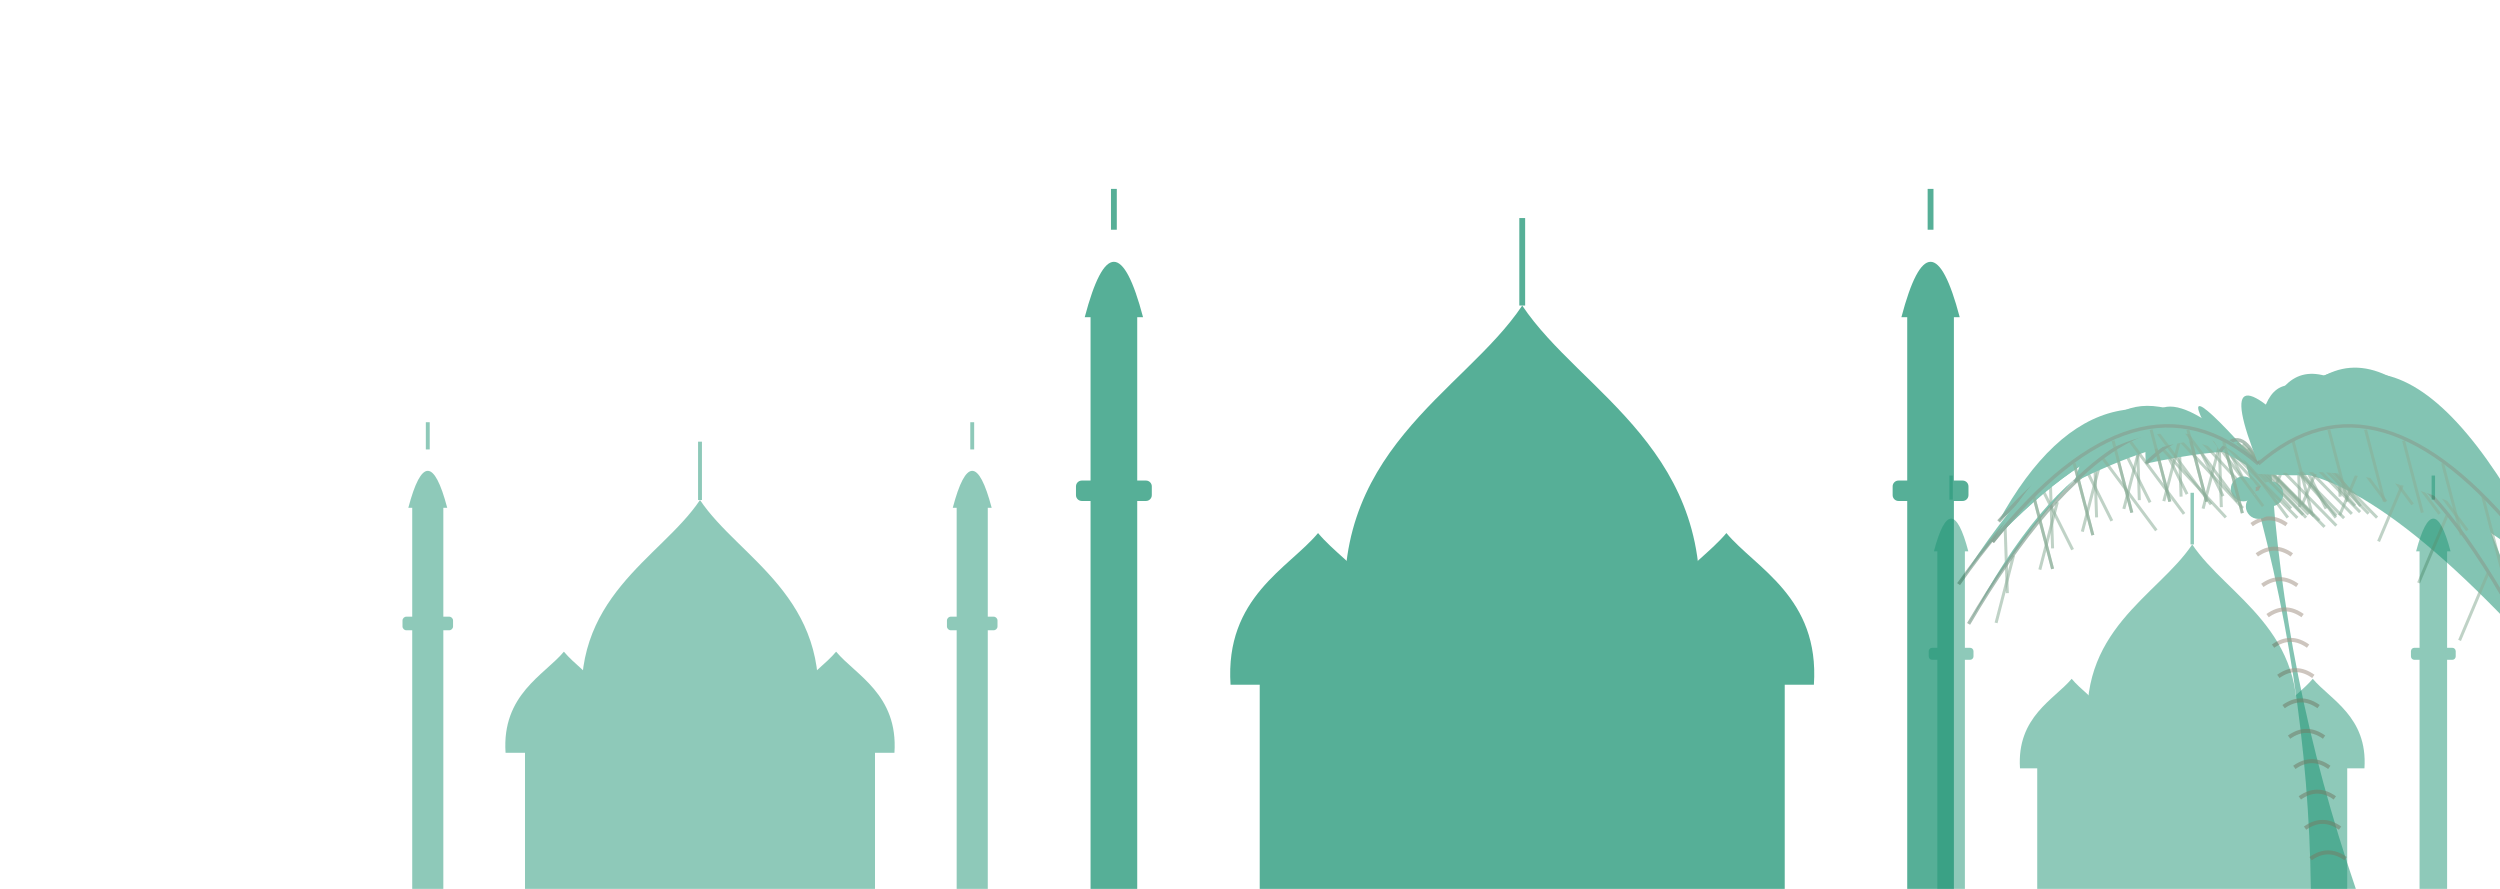
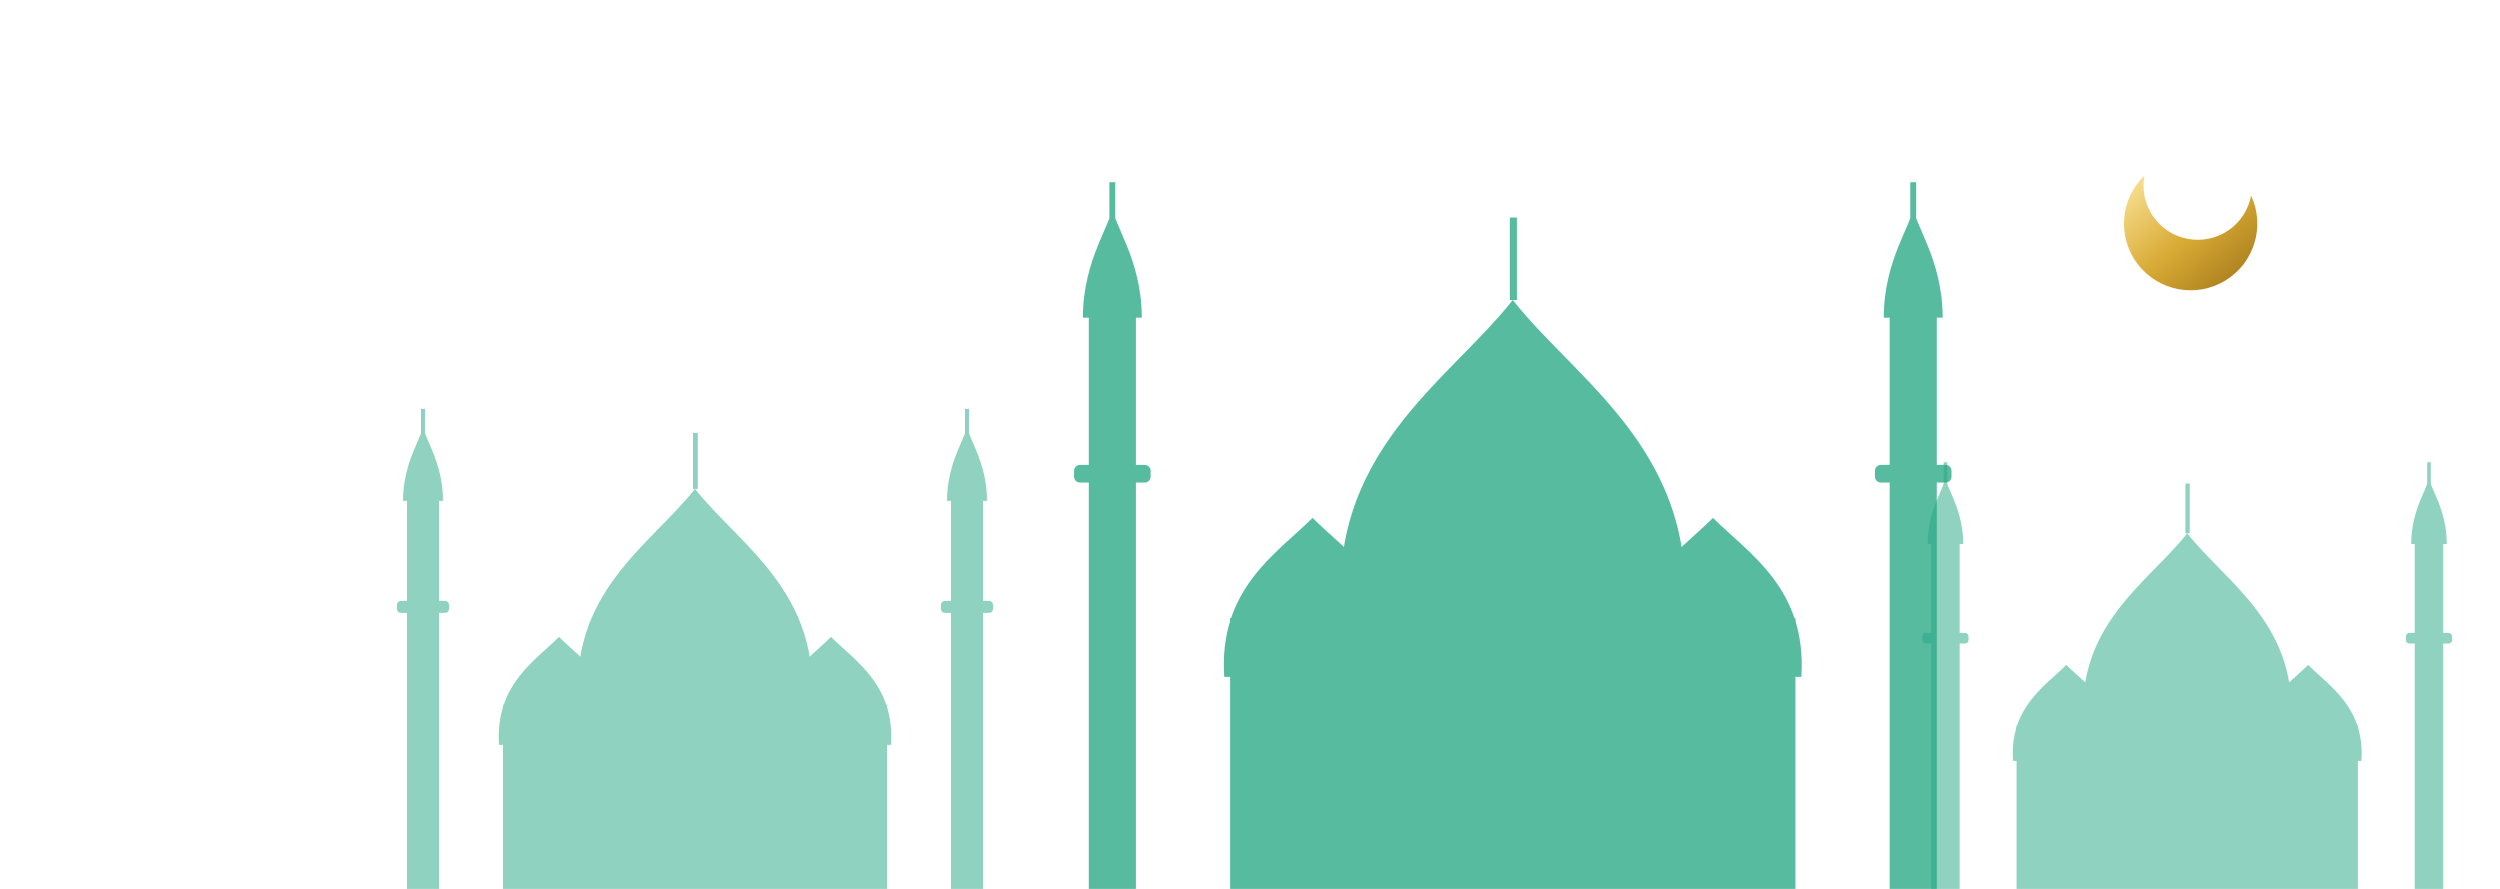
<svg xmlns="http://www.w3.org/2000/svg" viewBox="0 0 900 320" width="900" height="320">
  <defs>
    <linearGradient id="sky" x1="0" y1="0" x2="0" y2="1">
-       <stop offset="0" stop-color="#8FCBE6" />
-       <stop offset=".55" stop-color="#CFE9F1" />
-       <stop offset="1" stop-color="#F6F1E2" />
+       <stop offset="0" stop-color="#BEE2D8" />
+       <stop offset=".48" stop-color="#E4F2EA" />
+       <stop offset="1" stop-color="#FBF4DC" />
    </linearGradient>
+     <radialGradient id="sunDisk" cx=".5" cy=".5" r=".5">
+       <stop offset="0" stop-color="#FFFDF0" />
+       <stop offset=".45" stop-color="#FCE28E" />
+       <stop offset=".85" stop-color="#F5CA63" stop-opacity=".55" />
+       <stop offset="1" stop-color="#F5CA63" stop-opacity="0" />
+     </radialGradient>
    <linearGradient id="wall" x1="0" y1="0" x2="1" y2="0">
-       <stop offset="0" stop-color="#FFFEFA" />
-       <stop offset=".6" stop-color="#F6EFDF" />
-       <stop offset="1" stop-color="#E4D8BE" />
+       <stop offset="0" stop-color="#FFFDF8" />
+       <stop offset=".6" stop-color="#F6EFE0" />
+       <stop offset="1" stop-color="#E5D8BD" />
    </linearGradient>
    <linearGradient id="wallDark" x1="0" y1="0" x2="1" y2="0">
      <stop offset="0" stop-color="#EDE3CC" />
-       <stop offset="1" stop-color="#D6C7A6" />
+       <stop offset="1" stop-color="#D4C4A0" />
    </linearGradient>
-     <radialGradient id="dome" cx=".36" cy=".3" r=".85">
-       <stop offset="0" stop-color="#FFFFFF" />
-       <stop offset=".45" stop-color="#F5EEDD" />
-       <stop offset="1" stop-color="#CDBD98" />
+     <radialGradient id="dome" cx=".35" cy=".28" r=".82">
+       <stop offset="0" stop-color="#35B896" />
+       <stop offset=".48" stop-color="#087E65" />
+       <stop offset="1" stop-color="#043A30" />
    </radialGradient>
    <linearGradient id="gold" x1="0" y1="0" x2="1" y2="1">
-       <stop offset="0" stop-color="#F6DC8C" />
+       <stop offset="0" stop-color="#FCE69E" />
      <stop offset=".5" stop-color="#D9AB36" />
-       <stop offset="1" stop-color="#A47A1C" />
+       <stop offset="1" stop-color="#9E7316" />
    </linearGradient>
    <linearGradient id="window" x1="0" y1="0" x2="0" y2="1">
-       <stop offset="0" stop-color="#6E968D" />
-       <stop offset="1" stop-color="#3F6A61" />
+       <stop offset="0" stop-color="#C9831B" />
+       <stop offset=".45" stop-color="#F3B740" />
+       <stop offset="1" stop-color="#FFF3B8" />
+     </linearGradient>
+     <linearGradient id="windowDeep" x1="0" y1="0" x2="0" y2="1">
+       <stop offset="0" stop-color="#05352C" />
+       <stop offset=".55" stop-color="#086A55" />
+       <stop offset="1" stop-color="#159A7C" />
    </linearGradient>
    <linearGradient id="grass" x1="0" y1="0" x2="0" y2="1">
-       <stop offset="0" stop-color="#9BD08C" />
-       <stop offset="1" stop-color="#4F995C" />
+       <stop offset="0" stop-color="#8CCB6E" />
+       <stop offset="1" stop-color="#2D7A47" />
    </linearGradient>
-     <radialGradient id="tree" cx=".35" cy=".3" r=".8">
-       <stop offset="0" stop-color="#8CCB6E" />
-       <stop offset=".6" stop-color="#4E9E4F" />
-       <stop offset="1" stop-color="#2D6E3D" />
-     </radialGradient>
+     <linearGradient id="tree" x1="0" y1="0" x2="0.4" y2="1">
+       <stop offset="0" stop-color="#98D66C" />
+       <stop offset=".55" stop-color="#439952" />
+       <stop offset="1" stop-color="#1E5D38" />
+     </linearGradient>
+     <linearGradient id="treeBack" x1="0" y1="0" x2="0" y2="1">
+       <stop offset="0" stop-color="#6EB862" />
+       <stop offset="1" stop-color="#1B5233" />
+     </linearGradient>
    <linearGradient id="leaf" x1="0" y1="0" x2="1" y2="1">
-       <stop offset="0" stop-color="#5BAA5E" />
-       <stop offset="1" stop-color="#2C6A3E" />
+       <stop offset="0" stop-color="#64B85F" />
+       <stop offset="1" stop-color="#22603A" />
    </linearGradient>
    <linearGradient id="trunk" x1="0" y1="0" x2="1" y2="0">
-       <stop offset="0" stop-color="#A07B4E" />
-       <stop offset="1" stop-color="#6E5030" />
+       <stop offset="0" stop-color="#9A7144" />
+       <stop offset="1" stop-color="#5E4124" />
    </linearGradient>
    <linearGradient id="page" x1="0" y1="0" x2="1" y2="0">
-       <stop offset="0" stop-color="#F3E7C8" />
-       <stop offset=".85" stop-color="#FFFBEF" />
-       <stop offset="1" stop-color="#EADBB5" />
+       <stop offset="0" stop-color="#F4E8CA" />
+       <stop offset=".82" stop-color="#FFFDF6" />
+       <stop offset="1" stop-color="#E6D5AD" />
    </linearGradient>
    <linearGradient id="pageR" x1="1" y1="0" x2="0" y2="0">
-       <stop offset="0" stop-color="#F3E7C8" />
-       <stop offset=".85" stop-color="#FFFBEF" />
-       <stop offset="1" stop-color="#EADBB5" />
+       <stop offset="0" stop-color="#F4E8CA" />
+       <stop offset=".82" stop-color="#FFFDF6" />
+       <stop offset="1" stop-color="#E6D5AD" />
    </linearGradient>
    <linearGradient id="wood" x1="0" y1="0" x2="1" y2="1">
-       <stop offset="0" stop-color="#B07A43" />
-       <stop offset="1" stop-color="#6F4521" />
+       <stop offset="0" stop-color="#C88A4B" />
+       <stop offset=".5" stop-color="#9C622B" />
+       <stop offset="1" stop-color="#5D3714" />
    </linearGradient>
    <linearGradient id="emerald" x1="0" y1="0" x2="1" y2="1">
      <stop offset="0" stop-color="#14A07F" />
      <stop offset=".55" stop-color="#087E65" />
      <stop offset="1" stop-color="#06473D" />
    </linearGradient>
    <radialGradient id="glow" cx=".5" cy=".5" r=".5">
      <stop offset="0" stop-color="#FFF4C7" />
      <stop offset=".6" stop-color="#F7C65A" />
      <stop offset="1" stop-color="#E09A2A" />
    </radialGradient>
    <radialGradient id="halo" cx=".5" cy=".5" r=".5">
-       <stop offset="0" stop-color="#FFE7A0" stop-opacity=".75" />
-       <stop offset="1" stop-color="#FFE7A0" stop-opacity="0" />
+       <stop offset="0" stop-color="#FFEAA6" stop-opacity=".82" />
+       <stop offset="1" stop-color="#FFEAA6" stop-opacity="0" />
    </radialGradient>
    <filter id="soft" x="-20%" y="-20%" width="140%" height="140%">
      <feGaussianBlur stdDeviation="6" />
    </filter>
    <filter id="shadow" x="-20%" y="-20%" width="140%" height="160%">
-       <feDropShadow dx="0" dy="6" stdDeviation="8" flood-color="#2b2b1f" flood-opacity=".22" />
+       <feDropShadow dx="0" dy="6" stdDeviation="8" flood-color="#132A23" flood-opacity=".22" />
    </filter>
    <pattern id="lattice" width="48" height="48" patternUnits="userSpaceOnUse">
      <g fill="none" stroke="#087E65" stroke-width="1.6" opacity=".55">
        <path d="M24 4 L30 18 L44 24 L30 30 L24 44 L18 30 L4 24 L18 18 Z" />
        <path d="M10 10 L24 16 L38 10 L32 24 L38 38 L24 32 L10 38 L16 24 Z" />
        <path d="M0 0 L10 10 M48 0 L38 10 M0 48 L10 38 M48 48 L38 38" />
      </g>
    </pattern>
    <pattern id="latticeGold" width="48" height="48" patternUnits="userSpaceOnUse">
      <g fill="none" stroke="#D9AB36" stroke-width="1.4" opacity=".5">
        <path d="M24 4 L30 18 L44 24 L30 30 L24 44 L18 30 L4 24 L18 18 Z" />
        <path d="M10 10 L24 16 L38 10 L32 24 L38 38 L24 32 L10 38 L16 24 Z" />
      </g>
    </pattern>
  </defs>
-   <g transform="translate(380.0 68.0) scale(1.050)">
-     <g fill="#1E9474" opacity="0.75">
-       <rect x="12" y="40" width="16" height="200" />
-       <path d="M10 44 Q20 6 30 44 Z" />
-       <rect x="19" y="0" width="2" height="14" />
-       <rect x="7" y="100" width="26" height="7" rx="2" />
-       <rect x="292" y="40" width="16" height="200" />
-       <path d="M290 44 Q300 6 310 44 Z" />
-       <rect x="299" y="0" width="2" height="14" />
-       <rect x="287" y="100" width="26" height="7" rx="2" />
-       <rect x="70" y="150" width="180" height="90" />
-       <path d="M100 152 C92 90 140 70 160 40 C180 70 228 90 220 152 Z" />
-       <rect x="159" y="10" width="2" height="30" />
-       <path d="M60 170 C58 140 80 130 90 118 C100 130 122 140 120 170 Z" />
-       <path d="M200 170 C198 140 220 130 230 118 C240 130 262 140 260 170 Z" />
+   <g transform="translate(375.0 65.6) scale(1.060)">
+     <g fill="#26A884" opacity="0.78">
+       <rect x="16" y="44" width="16" height="196" />
+       <path d="M14 46 C14 26 24 14 24 8 C24 14 34 26 34 46 Z" />
+       <rect x="23" y="0" width="2" height="12" />
+       <rect x="11" y="96" width="26" height="6" rx="2" />
+       <rect x="288" y="44" width="16" height="196" />
+       <path d="M286 46 C286 26 296 14 296 8 C296 14 306 26 306 46 Z" />
+       <rect x="295" y="0" width="2" height="12" />
+       <rect x="283" y="96" width="26" height="6" rx="2" />
+       <rect x="64" y="148" width="192" height="92" />
+       <path d="M102 150 C96 92 138 68 160 40 C182 68 224 92 218 150 Z" />
+       <rect x="159" y="12" width="2.4" height="28" />
+       <path d="M62 168 C60 138 80 126 92 114 C104 126 124 138 122 168 Z" />
+       <path d="M198 168 C196 138 216 126 228 114 C240 126 260 138 258 168 Z" />
    </g>
  </g>
-   <g transform="translate(140.0 152.0) scale(0.700)">
-     <g fill="#1E9474" opacity="0.5">
-       <rect x="12" y="40" width="16" height="200" />
-       <path d="M10 44 Q20 6 30 44 Z" />
-       <rect x="19" y="0" width="2" height="14" />
-       <rect x="7" y="100" width="26" height="7" rx="2" />
-       <rect x="292" y="40" width="16" height="200" />
-       <path d="M290 44 Q300 6 310 44 Z" />
-       <rect x="299" y="0" width="2" height="14" />
-       <rect x="287" y="100" width="26" height="7" rx="2" />
-       <rect x="70" y="150" width="180" height="90" />
-       <path d="M100 152 C92 90 140 70 160 40 C180 70 228 90 220 152 Z" />
-       <rect x="159" y="10" width="2" height="30" />
-       <path d="M60 170 C58 140 80 130 90 118 C100 130 122 140 120 170 Z" />
-       <path d="M200 170 C198 140 220 130 230 118 C240 130 262 140 260 170 Z" />
+   <g transform="translate(135.0 147.2) scale(0.720)">
+     <g fill="#26A884" opacity="0.52">
+       <rect x="16" y="44" width="16" height="196" />
+       <path d="M14 46 C14 26 24 14 24 8 C24 14 34 26 34 46 Z" />
+       <rect x="23" y="0" width="2" height="12" />
+       <rect x="11" y="96" width="26" height="6" rx="2" />
+       <rect x="288" y="44" width="16" height="196" />
+       <path d="M286 46 C286 26 296 14 296 8 C296 14 306 26 306 46 Z" />
+       <rect x="295" y="0" width="2" height="12" />
+       <rect x="283" y="96" width="26" height="6" rx="2" />
+       <rect x="64" y="148" width="192" height="92" />
+       <path d="M102 150 C96 92 138 68 160 40 C182 68 224 92 218 150 Z" />
+       <rect x="159" y="12" width="2.4" height="28" />
+       <path d="M62 168 C60 138 80 126 92 114 C104 126 124 138 122 168 Z" />
+       <path d="M198 168 C196 138 216 126 228 114 C240 126 260 138 258 168 Z" />
    </g>
  </g>
-   <g transform="translate(690.0 171.2) scale(0.620)">
-     <g fill="#1E9474" opacity="0.5">
-       <rect x="12" y="40" width="16" height="200" />
-       <path d="M10 44 Q20 6 30 44 Z" />
-       <rect x="19" y="0" width="2" height="14" />
-       <rect x="7" y="100" width="26" height="7" rx="2" />
-       <rect x="292" y="40" width="16" height="200" />
-       <path d="M290 44 Q300 6 310 44 Z" />
-       <rect x="299" y="0" width="2" height="14" />
-       <rect x="287" y="100" width="26" height="7" rx="2" />
-       <rect x="70" y="150" width="180" height="90" />
-       <path d="M100 152 C92 90 140 70 160 40 C180 70 228 90 220 152 Z" />
-       <rect x="159" y="10" width="2" height="30" />
-       <path d="M60 170 C58 140 80 130 90 118 C100 130 122 140 120 170 Z" />
-       <path d="M200 170 C198 140 220 130 230 118 C240 130 262 140 260 170 Z" />
+   <g transform="translate(685.0 166.4) scale(0.640)">
+     <g fill="#26A884" opacity="0.52">
+       <rect x="16" y="44" width="16" height="196" />
+       <path d="M14 46 C14 26 24 14 24 8 C24 14 34 26 34 46 Z" />
+       <rect x="23" y="0" width="2" height="12" />
+       <rect x="11" y="96" width="26" height="6" rx="2" />
+       <rect x="288" y="44" width="16" height="196" />
+       <path d="M286 46 C286 26 296 14 296 8 C296 14 306 26 306 46 Z" />
+       <rect x="295" y="0" width="2" height="12" />
+       <rect x="283" y="96" width="26" height="6" rx="2" />
+       <rect x="64" y="148" width="192" height="92" />
+       <path d="M102 150 C96 92 138 68 160 40 C182 68 224 92 218 150 Z" />
+       <rect x="159" y="12" width="2.4" height="28" />
+       <path d="M62 168 C60 138 80 126 92 114 C104 126 124 138 122 168 Z" />
+       <path d="M198 168 C196 138 216 126 228 114 C240 126 260 138 258 168 Z" />
    </g>
  </g>
-   <g opacity=".55" transform="translate(840.0 320.0) scale(0.900)">
-     <path d="M-9 0 Q-10 -85.0 -35.0 -170.0 L-25.0 -170.0 Q-20 -85.0 9 0 Z" fill="#1E9474" />
-     <path d="M-9.1 -12.1 q7 -5 14 0" stroke="#5A4026" stroke-width="1.6" fill="none" opacity=".55" />
-     <path d="M-11.3 -24.3 q7 -5 14 0" stroke="#5A4026" stroke-width="1.6" fill="none" opacity=".55" />
-     <path d="M-13.4 -36.4 q7 -5 14 0" stroke="#5A4026" stroke-width="1.6" fill="none" opacity=".55" />
-     <path d="M-15.6 -48.6 q7 -5 14 0" stroke="#5A4026" stroke-width="1.6" fill="none" opacity=".55" />
-     <path d="M-17.7 -60.7 q7 -5 14 0" stroke="#5A4026" stroke-width="1.6" fill="none" opacity=".55" />
-     <path d="M-19.9 -72.9 q7 -5 14 0" stroke="#5A4026" stroke-width="1.6" fill="none" opacity=".55" />
-     <path d="M-22.0 -85.0 q7 -5 14 0" stroke="#5A4026" stroke-width="1.6" fill="none" opacity=".55" />
-     <path d="M-24.1 -97.1 q7 -5 14 0" stroke="#5A4026" stroke-width="1.6" fill="none" opacity=".55" />
-     <path d="M-26.3 -109.3 q7 -5 14 0" stroke="#5A4026" stroke-width="1.6" fill="none" opacity=".55" />
-     <path d="M-28.4 -121.4 q7 -5 14 0" stroke="#5A4026" stroke-width="1.6" fill="none" opacity=".55" />
-     <path d="M-30.6 -133.6 q7 -5 14 0" stroke="#5A4026" stroke-width="1.6" fill="none" opacity=".55" />
-     <path d="M-32.7 -145.7 q7 -5 14 0" stroke="#5A4026" stroke-width="1.6" fill="none" opacity=".55" />
-     <path d="M-34.9 -157.9 q7 -5 14 0" stroke="#5A4026" stroke-width="1.6" fill="none" opacity=".55" />
-     <path d="M-30.0 -170.0 Q-85.0 -225.6 -149.9 -121.9 Q-82.9 -213.6 -30.0 -166.0 Z" fill="#1E9474" />
-     <path d="M-30.0 -170.0 Q-84.0 -215.6 -149.9 -121.9" stroke="#24563A" stroke-width="1.4" fill="none" opacity=".7" />
-     <path d="M-45.7 -179.7 l0.9 27.0" stroke="#2A6A42" stroke-width="1.2" opacity=".55" />
-     <path d="M-61.8 -183.9 l0.9 27.0" stroke="#2A6A42" stroke-width="1.2" opacity=".55" />
-     <path d="M-78.5 -182.5 l0.9 27.0" stroke="#2A6A42" stroke-width="1.2" opacity=".55" />
-     <path d="M-95.6 -175.6 l0.9 27.0" stroke="#2A6A42" stroke-width="1.2" opacity=".55" />
-     <path d="M-113.2 -163.2 l0.9 27.0" stroke="#2A6A42" stroke-width="1.2" opacity=".55" />
-     <path d="M-131.3 -145.3 l0.9 27.0" stroke="#2A6A42" stroke-width="1.2" opacity=".55" />
-     <path d="M-30.0 -170.0 Q-91.8 -223.5 -133.9 -147.0 Q-61.8 -206.7 -30.0 -166.0 Z" fill="#1E9474" />
-     <path d="M-30.0 -170.0 Q-76.8 -211.1 -133.9 -147.0" stroke="#24563A" stroke-width="1.4" fill="none" opacity=".7" />
-     <path d="M-43.6 -179.1 l13.5 27.0" stroke="#2A6A42" stroke-width="1.2" opacity=".55" />
-     <path d="M-57.6 -184.1 l13.5 27.0" stroke="#2A6A42" stroke-width="1.2" opacity=".55" />
-     <path d="M-72.0 -184.9 l13.5 27.0" stroke="#2A6A42" stroke-width="1.2" opacity=".55" />
-     <path d="M-86.8 -181.6 l13.5 27.0" stroke="#2A6A42" stroke-width="1.2" opacity=".55" />
-     <path d="M-102.1 -174.2 l13.5 27.0" stroke="#2A6A42" stroke-width="1.2" opacity=".55" />
-     <path d="M-117.8 -162.7 l13.5 27.0" stroke="#2A6A42" stroke-width="1.2" opacity=".55" />
-     <path d="M-30.0 -170.0 Q-78.0 -215.8 -75.0 -170.1 Q-22.4 -181.3 -30.0 -166.0 Z" fill="#1E9474" />
-     <path d="M-30.0 -170.0 Q-50.2 -194.6 -75.0 -170.1" stroke="#24563A" stroke-width="1.4" fill="none" opacity=".7" />
-     <path d="M-35.9 -175.5 l25.0 27.0" stroke="#2A6A42" stroke-width="1.2" opacity=".55" />
-     <path d="M-41.9 -179.2 l25.0 27.0" stroke="#2A6A42" stroke-width="1.2" opacity=".55" />
-     <path d="M-48.2 -181.1 l25.0 27.0" stroke="#2A6A42" stroke-width="1.2" opacity=".55" />
-     <path d="M-54.6 -181.1 l25.0 27.0" stroke="#2A6A42" stroke-width="1.2" opacity=".55" />
-     <path d="M-61.2 -179.3 l25.0 27.0" stroke="#2A6A42" stroke-width="1.2" opacity=".55" />
-     <path d="M-68.0 -175.6 l25.0 27.0" stroke="#2A6A42" stroke-width="1.2" opacity=".55" />
-     <path d="M-30.0 -170.0 Q-31.1 -234.2 26.3 -167.7 Q21.8 -169.3 -30.0 -166.0 Z" fill="#1E9474" />
-     <path d="M-30.0 -170.0 Q-4.6 -197.8 26.3 -167.7" stroke="#24563A" stroke-width="1.4" fill="none" opacity=".7" />
-     <path d="M-22.6 -176.3 l23.8 27.0" stroke="#2A6A42" stroke-width="1.2" opacity=".55" />
-     <path d="M-15.1 -180.3 l23.8 27.0" stroke="#2A6A42" stroke-width="1.2" opacity=".55" />
-     <path d="M-7.2 -182.2 l23.8 27.0" stroke="#2A6A42" stroke-width="1.2" opacity=".55" />
-     <path d="M0.8 -181.9 l23.8 27.0" stroke="#2A6A42" stroke-width="1.2" opacity=".55" />
-     <path d="M9.1 -179.3 l23.8 27.0" stroke="#2A6A42" stroke-width="1.2" opacity=".55" />
-     <path d="M17.6 -174.6 l23.8 27.0" stroke="#2A6A42" stroke-width="1.2" opacity=".55" />
-     <path d="M-30.0 -170.0 Q1.8 -254.7 73.9 -147.0 Q31.8 -175.5 -30.0 -166.0 Z" fill="#1E9474" />
-     <path d="M-30.0 -170.0 Q16.8 -211.1 73.9 -147.0" stroke="#24563A" stroke-width="1.4" fill="none" opacity=".7" />
-     <path d="M-16.4 -179.1 l13.5 27.0" stroke="#2A6A42" stroke-width="1.2" opacity=".55" />
-     <path d="M-2.4 -184.1 l13.5 27.0" stroke="#2A6A42" stroke-width="1.2" opacity=".55" />
-     <path d="M12.0 -184.9 l13.5 27.0" stroke="#2A6A42" stroke-width="1.2" opacity=".55" />
-     <path d="M26.8 -181.6 l13.5 27.0" stroke="#2A6A42" stroke-width="1.2" opacity=".55" />
-     <path d="M42.1 -174.2 l13.5 27.0" stroke="#2A6A42" stroke-width="1.2" opacity=".55" />
-     <path d="M57.8 -162.7 l13.5 27.0" stroke="#2A6A42" stroke-width="1.2" opacity=".55" />
-     <path d="M-30.0 -170.0 Q22.9 -261.6 89.9 -121.9 Q25.0 -177.6 -30.0 -166.0 Z" fill="#1E9474" />
-     <path d="M-30.0 -170.0 Q24.0 -215.6 89.9 -121.9" stroke="#24563A" stroke-width="1.4" fill="none" opacity=".7" />
-     <path d="M-14.3 -179.7 l0.9 27.0" stroke="#2A6A42" stroke-width="1.2" opacity=".55" />
-     <path d="M1.8 -183.9 l0.9 27.0" stroke="#2A6A42" stroke-width="1.2" opacity=".55" />
-     <path d="M18.5 -182.5 l0.9 27.0" stroke="#2A6A42" stroke-width="1.2" opacity=".55" />
-     <path d="M35.6 -175.6 l0.9 27.0" stroke="#2A6A42" stroke-width="1.2" opacity=".55" />
-     <path d="M53.2 -163.2 l0.9 27.0" stroke="#2A6A42" stroke-width="1.2" opacity=".55" />
-     <path d="M71.3 -145.3 l0.9 27.0" stroke="#2A6A42" stroke-width="1.2" opacity=".55" />
-     <path d="M-30.0 -170.0 Q-74.4 -225.1 -145.9 -106.0 Q-89.9 -211.8 -30.0 -166.0 Z" fill="#1E9474" />
-     <path d="M-30.0 -170.0 Q-82.2 -214.5 -145.9 -106.0" stroke="#24563A" stroke-width="1.4" fill="none" opacity=".7" />
-     <path d="M-45.1 -179.1 l-7.0 27.0" stroke="#2A6A42" stroke-width="1.2" opacity=".55" />
-     <path d="M-60.8 -182.1 l-7.0 27.0" stroke="#2A6A42" stroke-width="1.2" opacity=".55" />
-     <path d="M-76.8 -179.0 l-7.0 27.0" stroke="#2A6A42" stroke-width="1.2" opacity=".55" />
-     <path d="M-93.4 -169.9 l-7.0 27.0" stroke="#2A6A42" stroke-width="1.2" opacity=".55" />
-     <path d="M-110.4 -154.7 l-7.0 27.0" stroke="#2A6A42" stroke-width="1.2" opacity=".55" />
-     <path d="M-127.9 -133.4 l-7.0 27.0" stroke="#2A6A42" stroke-width="1.2" opacity=".55" />
-     <path d="M-30.0 -170.0 Q31.6 -256.8 78.8 -97.2 Q6.3 -176.1 -30.0 -166.0 Z" fill="#1E9474" />
-     <path d="M-30.0 -170.0 Q18.9 -212.5 78.8 -97.2" stroke="#24563A" stroke-width="1.4" fill="none" opacity=".7" />
-     <path d="M-15.8 -178.4 l-11.4 27.0" stroke="#2A6A42" stroke-width="1.2" opacity=".55" />
-     <path d="M-1.1 -180.6 l-11.4 27.0" stroke="#2A6A42" stroke-width="1.2" opacity=".55" />
-     <path d="M13.9 -176.4 l-11.4 27.0" stroke="#2A6A42" stroke-width="1.2" opacity=".55" />
-     <path d="M29.5 -166.0 l-11.4 27.0" stroke="#2A6A42" stroke-width="1.2" opacity=".55" />
-     <path d="M45.5 -149.4 l-11.4 27.0" stroke="#2A6A42" stroke-width="1.2" opacity=".55" />
-     <path d="M61.9 -126.4 l-11.4 27.0" stroke="#2A6A42" stroke-width="1.2" opacity=".55" />
-     <circle cx="-36" cy="-160" r="5" fill="#1E9474" />
-     <circle cx="-25" cy="-158" r="5" fill="#1E9474" />
-     <circle cx="-30" cy="-153" r="5" fill="#1E9474" />
-     <path d="M-30.0 -170.0 Q-86.1 -223.2 -136.3 -138.8 Q-69.5 -209.1 -30.0 -166.0 Z" fill="#1E9474" />
-     <path d="M-30.0 -170.0 Q-77.8 -211.8 -136.3 -138.8" stroke="#24563A" stroke-width="1.4" fill="none" opacity=".7" />
-     <path d="M-43.9 -179.1 l7.5 28.8" stroke="#2A6A42" stroke-width="1.2" opacity=".55" />
-     <path d="M-58.2 -183.7 l7.5 28.8" stroke="#2A6A42" stroke-width="1.2" opacity=".55" />
-     <path d="M-72.9 -183.7 l7.5 28.8" stroke="#2A6A42" stroke-width="1.2" opacity=".55" />
-     <path d="M-88.1 -179.3 l7.5 28.8" stroke="#2A6A42" stroke-width="1.2" opacity=".55" />
-     <path d="M-103.7 -170.3 l7.5 28.8" stroke="#2A6A42" stroke-width="1.2" opacity=".55" />
-     <path d="M-119.8 -156.8 l7.5 28.8" stroke="#2A6A42" stroke-width="1.2" opacity=".55" />
-     <path d="M-30.0 -170.0 Q-86.9 -219.8 -103.6 -162.8 Q-39.3 -194.3 -30.0 -166.0 Z" fill="#1E9474" />
-     <path d="M-30.0 -170.0 Q-63.1 -202.6 -103.6 -162.8" stroke="#24563A" stroke-width="1.4" fill="none" opacity=".7" />
-     <path d="M-39.6 -177.3 l21.4 28.8" stroke="#2A6A42" stroke-width="1.2" opacity=".55" />
-     <path d="M-49.5 -181.9 l21.4 28.8" stroke="#2A6A42" stroke-width="1.2" opacity=".55" />
-     <path d="M-59.7 -183.7 l21.4 28.8" stroke="#2A6A42" stroke-width="1.2" opacity=".55" />
-     <path d="M-70.3 -182.6 l21.4 28.8" stroke="#2A6A42" stroke-width="1.2" opacity=".55" />
-     <path d="M-81.1 -178.8 l21.4 28.8" stroke="#2A6A42" stroke-width="1.2" opacity=".55" />
-     <path d="M-92.2 -172.2 l21.4 28.8" stroke="#2A6A42" stroke-width="1.2" opacity=".55" />
-     <path d="M-30.0 -170.0 Q-68.6 -213.6 -45.3 -175.0 Q-5.2 -167.8 -30.0 -166.0 Z" fill="#1E9474" />
-     <path d="M-30.0 -170.0 Q-36.9 -186.3 -45.3 -175.0" stroke="#24563A" stroke-width="1.4" fill="none" opacity=".7" />
-     <path d="M-32.0 -173.6 l28.5 28.8" stroke="#2A6A42" stroke-width="1.2" opacity=".55" />
-     <path d="M-34.1 -176.2 l28.5 28.8" stroke="#2A6A42" stroke-width="1.2" opacity=".55" />
-     <path d="M-36.2 -177.9 l28.5 28.8" stroke="#2A6A42" stroke-width="1.2" opacity=".55" />
-     <path d="M-38.4 -178.6 l28.5 28.8" stroke="#2A6A42" stroke-width="1.2" opacity=".55" />
-     <path d="M-40.6 -178.4 l28.5 28.8" stroke="#2A6A42" stroke-width="1.2" opacity=".55" />
-     <path d="M-42.9 -177.2 l28.5 28.8" stroke="#2A6A42" stroke-width="1.2" opacity=".55" />
-     <path d="M-30.0 -170.0 Q-51.0 -222.4 -7.1 -174.4 Q11.6 -163.2 -30.0 -166.0 Z" fill="#1E9474" />
-     <path d="M-30.0 -170.0 Q-19.7 -188.4 -7.1 -174.4" stroke="#24563A" stroke-width="1.4" fill="none" opacity=".7" />
-     <path d="M-27.0 -174.1 l28.2 28.8" stroke="#2A6A42" stroke-width="1.2" opacity=".55" />
-     <path d="M-23.9 -177.1 l28.2 28.8" stroke="#2A6A42" stroke-width="1.2" opacity=".55" />
-     <path d="M-20.8 -178.8 l28.2 28.8" stroke="#2A6A42" stroke-width="1.2" opacity=".55" />
-     <path d="M-17.5 -179.5 l28.2 28.8" stroke="#2A6A42" stroke-width="1.2" opacity=".55" />
-     <path d="M-14.1 -178.9 l28.2 28.8" stroke="#2A6A42" stroke-width="1.2" opacity=".55" />
-     <path d="M-10.7 -177.3 l28.2 28.8" stroke="#2A6A42" stroke-width="1.2" opacity=".55" />
-     <path d="M-30.0 -170.0 Q-20.7 -245.5 43.6 -162.8 Q26.9 -168.6 -30.0 -166.0 Z" fill="#1E9474" />
-     <path d="M-30.0 -170.0 Q3.1 -202.6 43.6 -162.8" stroke="#24563A" stroke-width="1.4" fill="none" opacity=".7" />
-     <path d="M-20.4 -177.3 l21.4 28.8" stroke="#2A6A42" stroke-width="1.2" opacity=".55" />
-     <path d="M-10.5 -181.9 l21.4 28.8" stroke="#2A6A42" stroke-width="1.2" opacity=".55" />
-     <path d="M-0.3 -183.7 l21.4 28.8" stroke="#2A6A42" stroke-width="1.2" opacity=".55" />
-     <path d="M10.3 -182.6 l21.4 28.8" stroke="#2A6A42" stroke-width="1.2" opacity=".55" />
-     <path d="M21.1 -178.8 l21.4 28.8" stroke="#2A6A42" stroke-width="1.2" opacity=".55" />
-     <path d="M32.2 -172.2 l21.4 28.8" stroke="#2A6A42" stroke-width="1.2" opacity=".55" />
-     <path d="M-30.0 -170.0 Q9.5 -260.3 76.3 -138.8 Q26.1 -172.0 -30.0 -166.0 Z" fill="#1E9474" />
-     <path d="M-30.0 -170.0 Q17.8 -211.8 76.3 -138.8" stroke="#24563A" stroke-width="1.4" fill="none" opacity=".7" />
-     <path d="M-16.1 -179.1 l7.5 28.8" stroke="#2A6A42" stroke-width="1.2" opacity=".55" />
-     <path d="M-1.8 -183.7 l7.5 28.8" stroke="#2A6A42" stroke-width="1.2" opacity=".55" />
-     <path d="M12.9 -183.7 l7.5 28.8" stroke="#2A6A42" stroke-width="1.2" opacity=".55" />
-     <path d="M28.1 -179.3 l7.5 28.8" stroke="#2A6A42" stroke-width="1.2" opacity=".55" />
-     <path d="M43.7 -170.3 l7.5 28.8" stroke="#2A6A42" stroke-width="1.2" opacity=".55" />
-     <path d="M59.8 -156.8 l7.5 28.8" stroke="#2A6A42" stroke-width="1.2" opacity=".55" />
-     <path d="M-30.0 -170.0 Q-86.1 -223.2 -136.3 -138.8 Q-69.5 -209.1 -30.0 -166.0 Z" fill="#1E9474" />
-     <path d="M-30.0 -170.0 Q-77.8 -211.8 -136.3 -138.8" stroke="#24563A" stroke-width="1.4" fill="none" opacity=".7" />
-     <path d="M-43.9 -179.1 l7.5 28.8" stroke="#2A6A42" stroke-width="1.2" opacity=".55" />
-     <path d="M-58.2 -183.7 l7.5 28.8" stroke="#2A6A42" stroke-width="1.2" opacity=".55" />
-     <path d="M-72.9 -183.7 l7.5 28.8" stroke="#2A6A42" stroke-width="1.2" opacity=".55" />
-     <path d="M-88.1 -179.3 l7.5 28.8" stroke="#2A6A42" stroke-width="1.2" opacity=".55" />
-     <path d="M-103.7 -170.3 l7.5 28.8" stroke="#2A6A42" stroke-width="1.2" opacity=".55" />
-     <path d="M-119.8 -156.8 l7.5 28.8" stroke="#2A6A42" stroke-width="1.2" opacity=".55" />
-   </g>
+   <path d="M772.0 63.2 A24.0 24.0 0 1 0 810.4 70.4 A18.7 18.7 0 1 1 772.0 63.2 Z" fill="url(#gold)" />
</svg>
